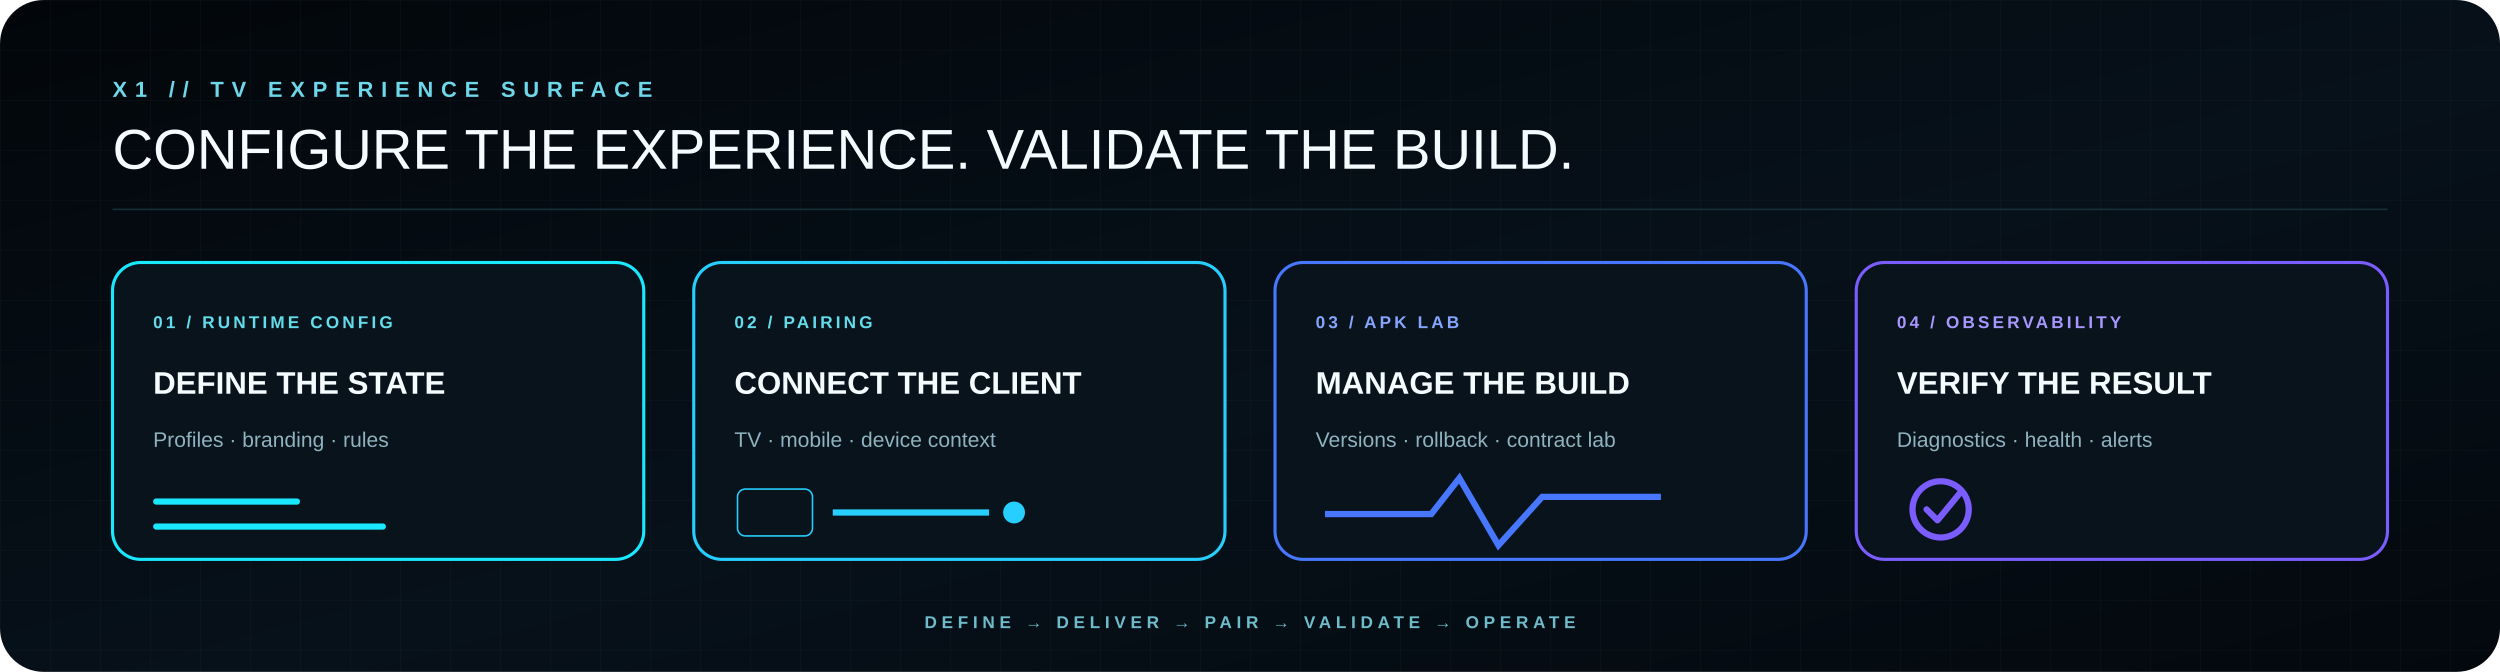
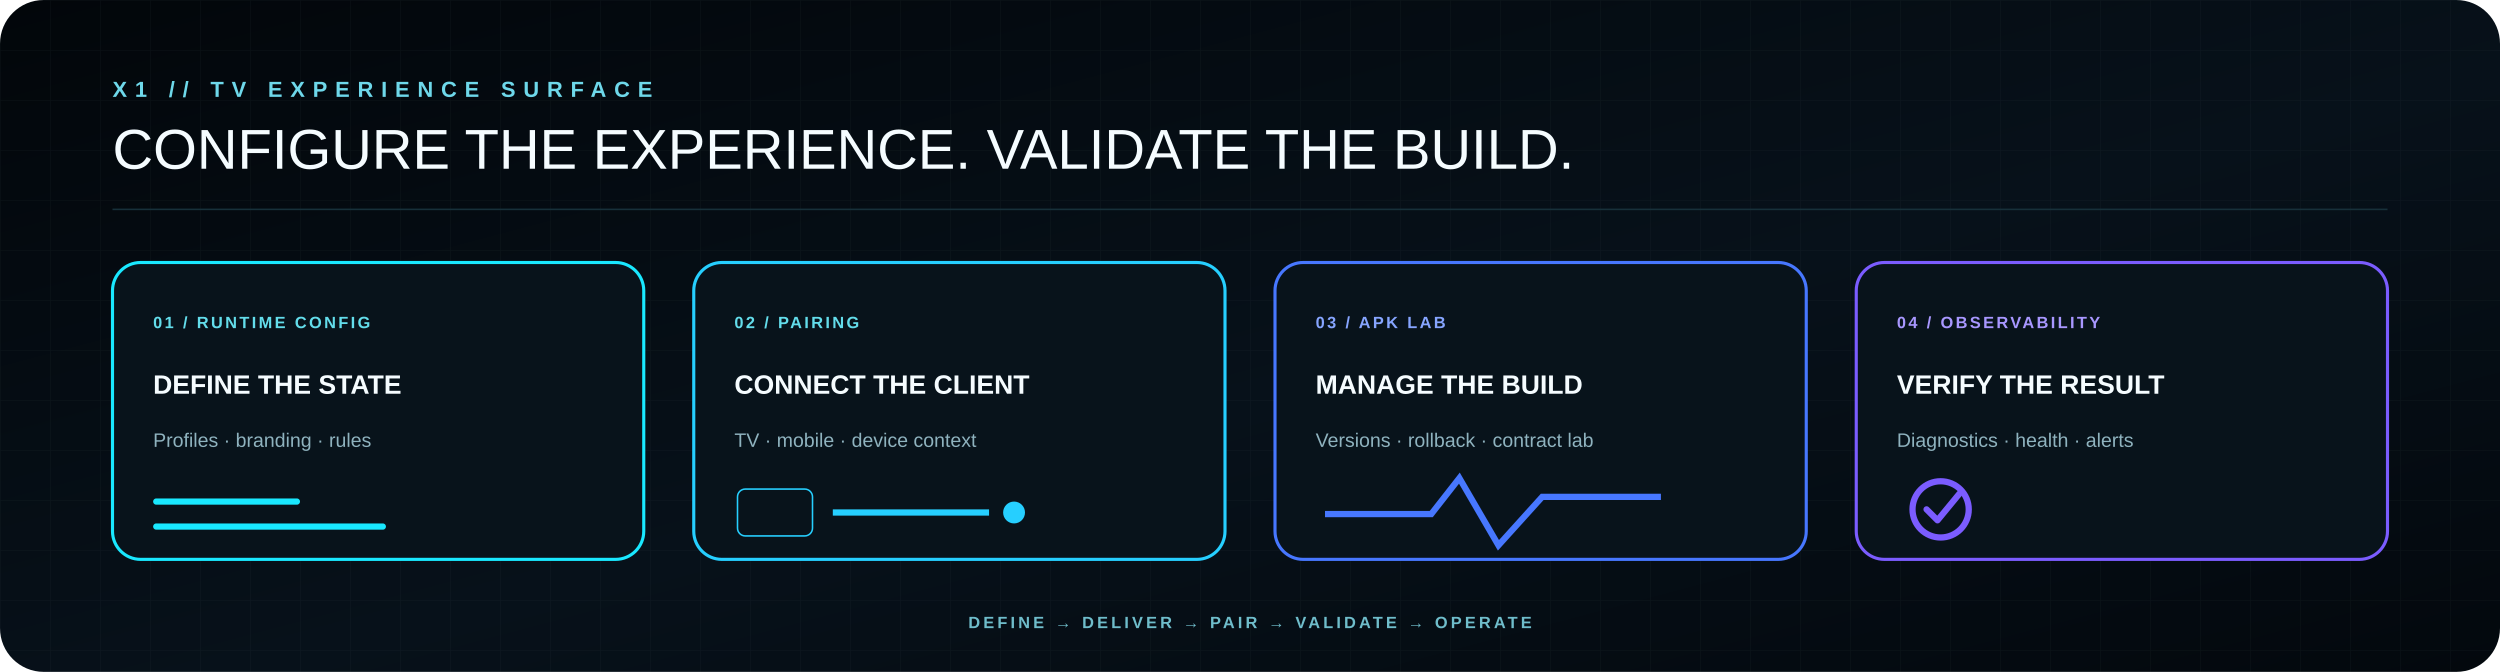
<svg xmlns="http://www.w3.org/2000/svg" width="1600" height="430" viewBox="0 0 1600 430" role="img" aria-label="X1 Smarters capability deck">
  <defs>
    <linearGradient id="bg" x1="0" y1="0" x2="1" y2="1">
      <stop stop-color="#02060A" />
      <stop offset=".55" stop-color="#07111A" />
      <stop offset="1" stop-color="#03080D" />
    </linearGradient>
    <pattern id="grid" width="32" height="32" patternUnits="userSpaceOnUse">
      <path d="M32 0H0V32" fill="none" stroke="#8FB3BF" stroke-opacity=".045" />
    </pattern>
  </defs>
-   <style>g[font-family] &gt; g &gt; text:nth-of-type(1){font-size:11px;letter-spacing:2px}g[font-family] &gt; g &gt; text:nth-of-type(2){font-size:20px;letter-spacing:0}g[font-family] &gt; g &gt; text:nth-of-type(n+3){font-size:13.5px;letter-spacing:0}</style>
  <rect width="1600" height="430" rx="28" fill="url(#bg)" />
  <rect width="1600" height="430" rx="28" fill="url(#grid)" />
  <text x="72" y="62" font-family="Arial,Helvetica,sans-serif" font-size="14" font-weight="700" letter-spacing="5" fill="#6ED8EA">X1 // TV EXPERIENCE SURFACE</text>
  <text x="72" y="108" font-family="Arial Black,Arial,sans-serif" font-size="36" fill="#F5FCFF">CONFIGURE THE EXPERIENCE. VALIDATE THE BUILD.</text>
  <path d="M72 134H1528" stroke="#17303A" />
  <g font-family="Arial,Helvetica,sans-serif">
    <g transform="translate(72 168)">
      <rect width="340" height="190" rx="18" fill="#08131B" stroke="#19E8FF" stroke-width="2" />
-       <text x="26" y="42" font-size="12" font-weight="700" letter-spacing="3" fill="#63DDEB">01 / RUNTIME CONFIG</text>
-       <text x="26" y="84" font-size="25" font-weight="800" fill="#F5FCFF">DEFINE THE STATE</text>
-       <text x="26" y="118" font-size="16" fill="#8FB3BF">Profiles · branding · rules</text>
+       <text x="26" y="42" font-size="10.5" font-weight="700" letter-spacing="1.5" fill="#63DDEB">01 / RUNTIME CONFIG</text>
+       <text x="26" y="84" font-size="17" font-weight="800" fill="#F5FCFF">DEFINE THE STATE</text>
+       <text x="26" y="118" font-size="12.5" fill="#8FB3BF">Profiles · branding · rules</text>
      <path d="M28 153h90M28 169h145" stroke="#19E8FF" stroke-width="4" stroke-linecap="round" />
    </g>
    <g transform="translate(444 168)">
      <rect width="340" height="190" rx="18" fill="#08131B" stroke="#26CFFF" stroke-width="2" />
-       <text x="26" y="42" font-size="12" font-weight="700" letter-spacing="3" fill="#63DDEB">02 / PAIRING</text>
-       <text x="26" y="84" font-size="25" font-weight="800" fill="#F5FCFF">CONNECT THE CLIENT</text>
-       <text x="26" y="118" font-size="16" fill="#8FB3BF">TV · mobile · device context</text>
+       <text x="26" y="42" font-size="10.5" font-weight="700" letter-spacing="1.5" fill="#63DDEB">02 / PAIRING</text>
+       <text x="26" y="84" font-size="17" font-weight="800" fill="#F5FCFF">CONNECT THE CLIENT</text>
+       <text x="26" y="118" font-size="12.5" fill="#8FB3BF">TV · mobile · device context</text>
      <rect x="28" y="145" width="48" height="30" rx="5" fill="none" stroke="#26CFFF" />
      <path d="M89 160h100" stroke="#26CFFF" stroke-width="4" />
      <circle cx="205" cy="160" r="7" fill="#26CFFF" />
    </g>
    <g transform="translate(816 168)">
      <rect width="340" height="190" rx="18" fill="#08131B" stroke="#4777FF" stroke-width="2" />
-       <text x="26" y="42" font-size="12" font-weight="700" letter-spacing="3" fill="#86A5FF">03 / APK LAB</text>
-       <text x="26" y="84" font-size="25" font-weight="800" fill="#F5FCFF">MANAGE THE BUILD</text>
-       <text x="26" y="118" font-size="16" fill="#8FB3BF">Versions · rollback · contract lab</text>
+       <text x="26" y="42" font-size="10.5" font-weight="700" letter-spacing="1.5" fill="#86A5FF">03 / APK LAB</text>
+       <text x="26" y="84" font-size="17" font-weight="800" fill="#F5FCFF">MANAGE THE BUILD</text>
+       <text x="26" y="118" font-size="12.5" fill="#8FB3BF">Versions · rollback · contract lab</text>
      <path d="M32 161h68l18-23 25 43 28-31h76" fill="none" stroke="#4777FF" stroke-width="4" />
    </g>
    <g transform="translate(1188 168)">
      <rect width="340" height="190" rx="18" fill="#08131B" stroke="#7B5CFF" stroke-width="2" />
-       <text x="26" y="42" font-size="12" font-weight="700" letter-spacing="3" fill="#A897FF">04 / OBSERVABILITY</text>
-       <text x="26" y="84" font-size="25" font-weight="800" fill="#F5FCFF">VERIFY THE RESULT</text>
-       <text x="26" y="118" font-size="16" fill="#8FB3BF">Diagnostics · health · alerts</text>
+       <text x="26" y="42" font-size="10.5" font-weight="700" letter-spacing="1.5" fill="#A897FF">04 / OBSERVABILITY</text>
+       <text x="26" y="84" font-size="17" font-weight="800" fill="#F5FCFF">VERIFY THE RESULT</text>
+       <text x="26" y="118" font-size="12.5" fill="#8FB3BF">Diagnostics · health · alerts</text>
      <circle cx="54" cy="158" r="18" fill="none" stroke="#7B5CFF" stroke-width="4" />
      <path d="M45 158l7 7 14-17" fill="none" stroke="#7B5CFF" stroke-width="4" stroke-linecap="round" stroke-linejoin="round" />
    </g>
  </g>
-   <text x="800" y="402" text-anchor="middle" font-family="Arial,Helvetica,sans-serif" font-size="11" font-weight="700" letter-spacing="3" fill="#6FBDCB">DEFINE → DELIVER → PAIR → VALIDATE → OPERATE</text>
+   <text x="800" y="402" text-anchor="middle" font-family="Arial,Helvetica,sans-serif" font-size="10.5" font-weight="700" letter-spacing="2" fill="#6FBDCB">DEFINE → DELIVER → PAIR → VALIDATE → OPERATE</text>
</svg>
